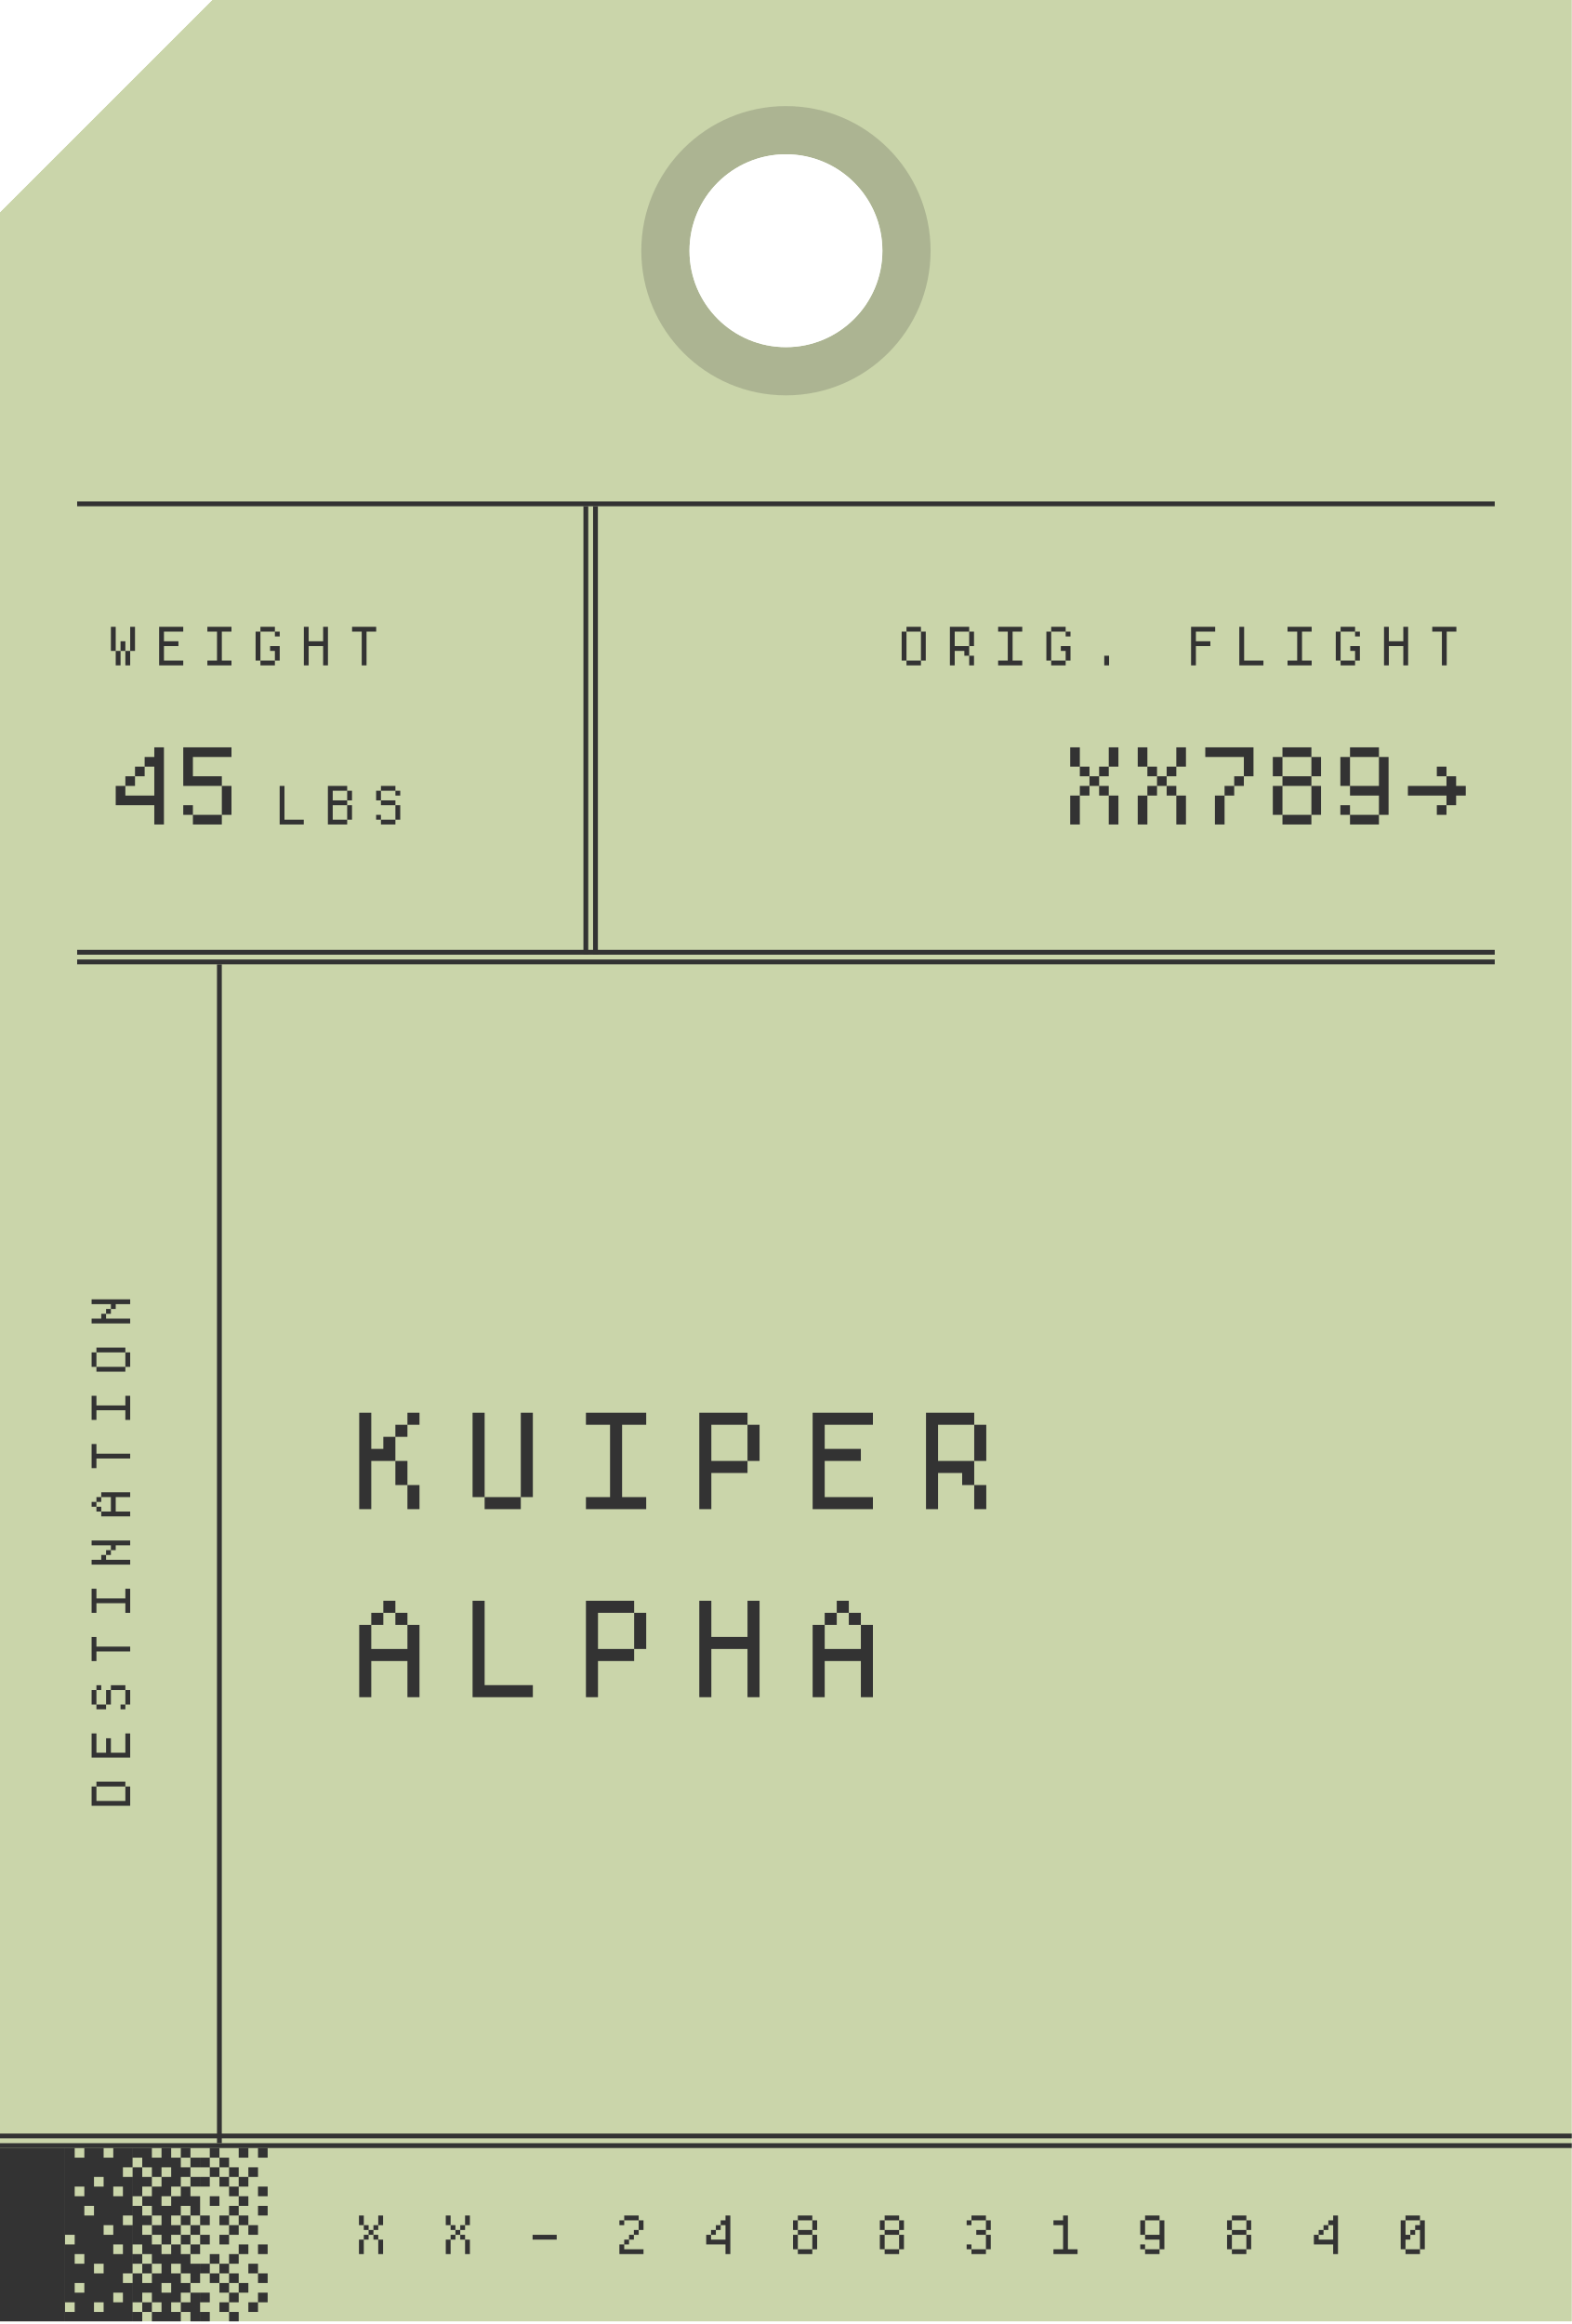
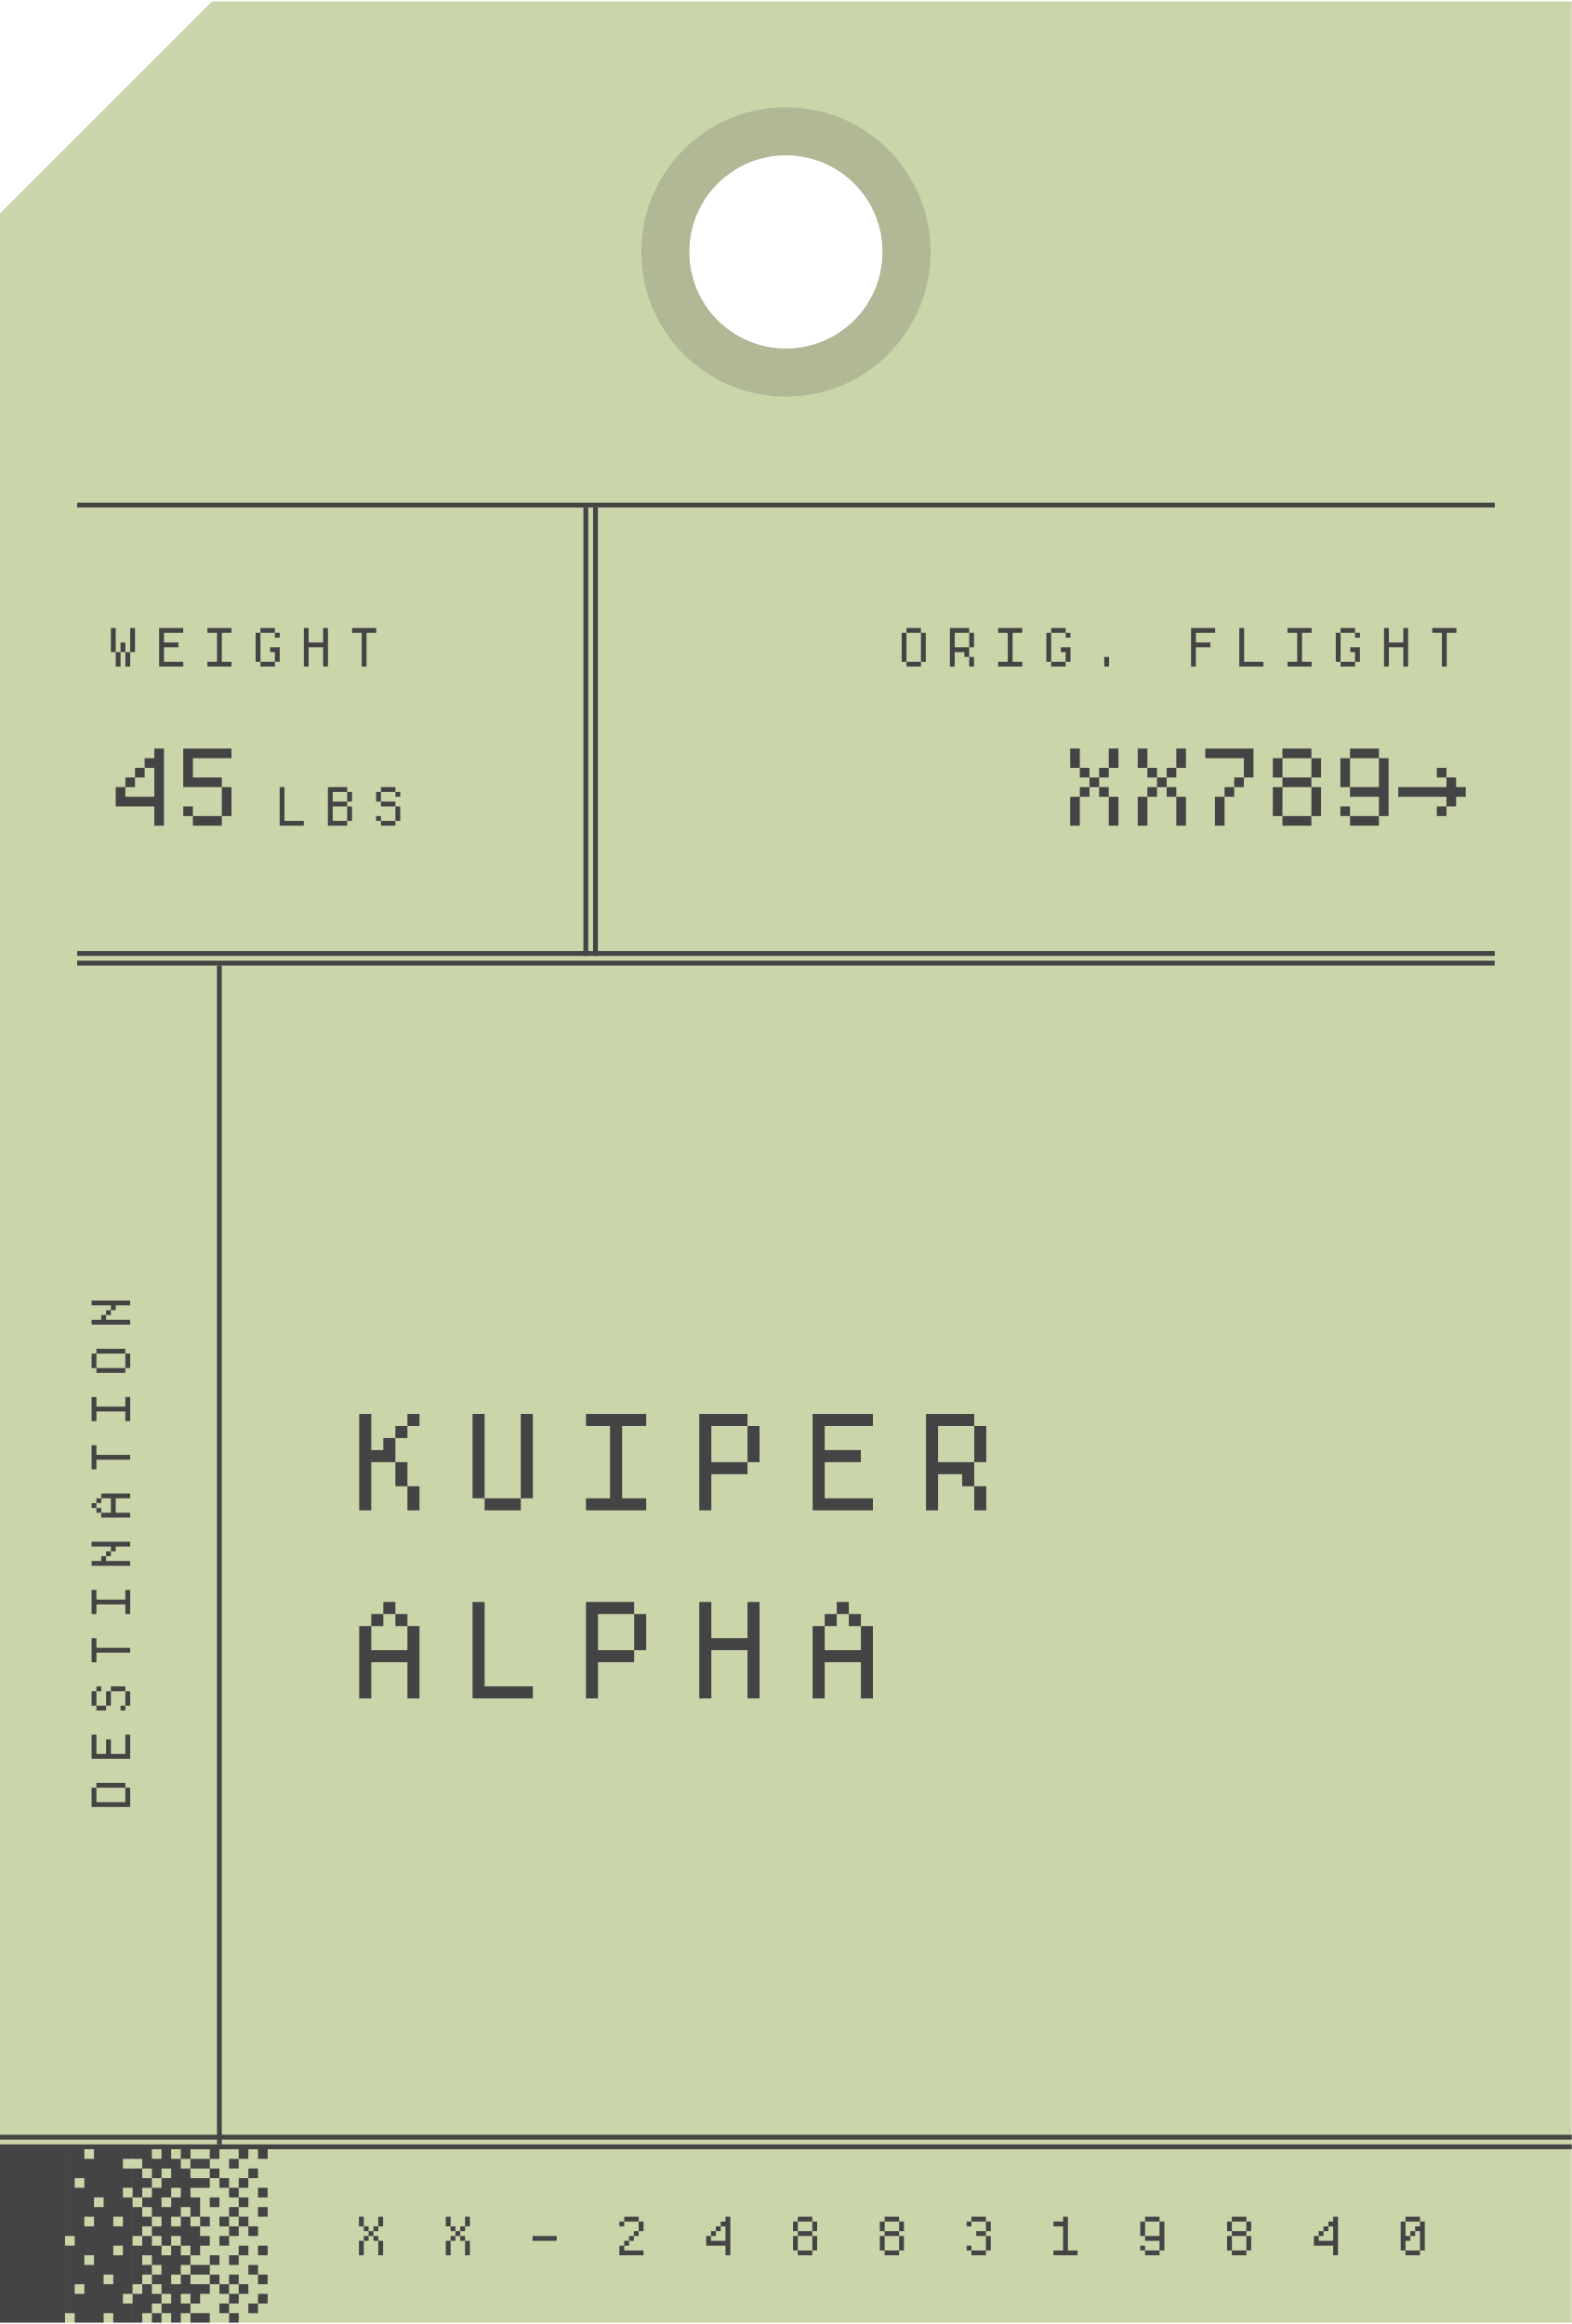
<svg xmlns="http://www.w3.org/2000/svg" width="326" height="482" viewBox="0 0 326 482" fill="none">
-   <mask id="mask0_382_23786" style="mask-type:alpha" maskUnits="userSpaceOnUse" x="0" y="0" width="326" height="482">
-     <path fill-rule="evenodd" clip-rule="evenodd" d="M0 44L44 0H326V481.5H0V44ZM163 72C174.046 72 183 63.046 183 52C183 40.954 174.046 32 163 32C151.954 32 143 40.954 143 52C143 63.046 151.954 72 163 72Z" fill="#B5B58B" />
+   <mask id="mask0_589_45483" style="mask-type:alpha" maskUnits="userSpaceOnUse" x="0" y="0" width="326" height="482">
+     <path fill-rule="evenodd" clip-rule="evenodd" d="M0 44.25L44 0.25H326V481.75H0V44.25ZM163 72.25C174.046 72.25 183 63.296 183 52.25C183 41.204 174.046 32.25 163 32.25C151.954 32.25 143 41.204 143 52.25C143 63.296 151.954 72.25 163 72.25Z" fill="#B5B58B" />
  </mask>
-   <g mask="url(#mask0_382_23786)">
-     <path fill-rule="evenodd" clip-rule="evenodd" d="M0 44L44 0H326V481.5H0V44ZM163 72C174.046 72 183 63.046 183 52C183 40.954 174.046 32 163 32C151.954 32 143 40.954 143 52C143 63.046 151.954 72 163 72Z" fill="#CAD5AA" />
-     <path d="M45 200H46V444.5H45V200Z" fill="#333333" />
-     <path d="M74.5 293H77V300.5H79.5V298H82V303H77V313H74.5V293ZM84.5 293H87V295.5H84.5V293ZM82 295.5H84.5V298H82V295.5ZM84.5 308H82V303H84.5V308ZM84.5 308H87V313H84.5V308ZM98.01 293H100.51V310.5H98.01V293ZM100.51 310.5H108.01V313H100.51V310.5ZM108.01 293H110.51V310.5H108.01V293ZM126.52 310.5V295.5H121.52V293H134.02V295.5H129.02V310.5H134.02V313H121.52V310.5H126.52ZM145.029 293H155.029V295.5H147.529V303H155.029V305.5H147.529V313H145.029V293ZM155.029 295.5H157.529V303H155.029V295.5ZM168.539 293H181.039V295.5H171.039V300.5H178.539V303H171.039V310.5H181.039V313H168.539V293ZM192.049 293H202.049V295.5H194.549V303H202.049V308H199.549V305.5H194.549V313H192.049V293ZM202.049 295.5H204.549V303H202.049V295.5ZM202.049 308H204.549V313H202.049V308ZM74.5 337H77V342H84.5V337H87V352H84.5V344.5H77V352H74.5V337ZM79.5 332H82V334.5H79.5V332ZM77 334.5H79.5V337H77V334.5ZM82 334.5H84.5V337H82V334.5ZM98.01 332H100.51V349.5H110.51V352H98.01V332ZM121.52 332H131.52V334.5H124.02V342H131.52V344.5H124.02V352H121.52V332ZM131.52 334.5H134.02V342H131.52V334.5ZM145.029 332H147.529V339.5H155.029V332H157.529V352H155.029V342H147.529V352H145.029V332ZM168.539 337H171.039V342H178.539V337H181.039V352H178.539V344.5H171.039V352H168.539V337ZM173.539 332H176.039V334.5H173.539V332ZM171.039 334.5H173.539V337H171.039V334.5ZM176.039 334.5H178.539V337H176.039V334.5Z" fill="#333333" />
-     <rect y="444.5" width="326" height="1" fill="#333333" />
-     <rect y="442.5" width="326" height="1" fill="#333333" />
-     <path d="M-0.516 445.5H13.484V481.5H-0.516V445.5ZM17.492 459.5H19.492V457.5H17.492V459.5ZM21.492 463.5H23.492V461.5H21.492V463.5ZM17.492 453.5H15.492V455.5H17.492V453.5ZM21.492 451.5H19.492V453.5H21.492V451.5ZM23.492 455.5H25.492V453.5H23.492V455.5ZM15.492 463.5H13.492V445.5H15.492V447.5H17.492V445.5H21.492V447.5H23.492V445.5H27.492V449.5H25.492V451.5H27.492V459.5H25.492V461.5H27.492V471.5H25.492V473.5H27.492V481.5H13.492V479.5H15.492V477.5H13.492V465.5H15.492V463.5ZM19.492 471.5H21.492V469.5H19.492V471.5ZM25.492 465.5H23.492V467.5H25.492V465.5ZM15.492 469.5H17.492V467.5H15.492V469.5ZM17.492 473.5H15.492V475.5H17.492V473.5ZM25.492 475.5H23.492V477.5H25.492V475.5ZM21.492 477.5H19.492V479.5H21.492V477.5ZM27.5 449.5H29.5V451.5H31.5V453.5H29.5V455.5H27.5V449.5ZM27.5 445.5H31.5V447.5H33.5V445.5H35.5V447.5H37.5V449.5H39.5V451.5H37.5V453.5H35.5V455.5H33.5V457.5H35.5V455.5H37.5V453.5H39.5V455.5H41.5V459.5H39.5V457.5H37.5V459.5H35.5V461.5H37.5V463.5H35.5V465.5H33.5V463.5H31.5V461.5H33.5V459.5H31.5V457.5H29.5V455.5H31.5V453.5H33.5V451.5H35.5V449.5H33.5V451.5H31.5V449.5H29.5V447.5H27.5V445.5ZM37.5 445.5H39.5V447.5H37.5V445.5ZM39.5 447.5H41.5V449.5H39.5V447.5ZM39.5 451.5H41.5V453.5H39.5V451.5ZM27.5 457.5H29.5V459.5H31.5V461.5H29.5V463.5H31.5V465.5H33.5V467.5H35.5V465.5H37.5V467.5H39.5V469.5H41.5V473.5H39.5V471.5H37.5V469.5H35.5V471.5H37.5V473.5H39.5V475.5H37.5V477.5H35.5V479.5H37.5V481.5H31.5V479.5H33.5V477.5H31.5V475.5H29.5V477.5H27.5V471.5H29.5V473.5H31.5V471.5H33.5V469.5H31.5V467.5H29.5V465.5H27.5V457.5ZM37.5 459.5H39.5V461.5H37.5V459.5ZM39.5 461.5H41.5V463.5H39.5V461.5ZM37.5 463.5H39.5V465.5H37.5V463.5ZM39.5 465.5H41.5V467.5H39.5V465.5ZM35.5 473.5H33.5V475.5H35.5V473.5ZM31.5 471.5H29.5V469.5H31.5V471.5ZM27.5 467.5H29.5V469.5H27.5V467.5ZM29.5 477.5H31.5V479.5H29.5V477.5ZM27.5 479.5H29.5V481.5H27.5V479.5ZM37.5 477.5H39.5V475.5H41.5V481.5H39.5V479.5H37.5V477.5ZM41.508 447.5H43.508V449.5H41.508V447.5ZM43.508 445.5H45.508V447.5H43.508V445.5ZM45.508 447.5H47.508V449.5H45.508V447.5ZM43.508 449.5H45.508V451.5H43.508V449.5ZM41.508 451.5H43.508V453.5H41.508V451.5ZM45.508 451.5H47.508V453.5H45.508V451.5ZM47.508 449.5H49.508V451.5H47.508V449.5ZM51.508 449.5H53.508V451.5H51.508V449.5ZM49.508 451.5H51.508V453.5H49.508V451.5ZM49.508 445.5H51.508V447.5H49.508V445.5ZM53.508 445.5H55.508V447.5H53.508V445.5ZM47.508 453.5H49.508V455.5H47.508V453.5ZM53.508 453.5H55.508V455.5H53.508V453.5ZM49.508 455.5H51.508V457.5H49.508V455.5ZM43.508 455.5H45.508V457.5H43.508V455.5ZM47.508 461.5H45.508V459.5H47.508V461.5ZM47.508 461.5H49.508V463.5H47.508V461.5ZM53.508 457.5H55.508V459.5H53.508V457.5ZM49.508 459.5H47.508V457.5H49.508V459.5ZM49.508 459.5H51.508V461.5H49.508V459.5ZM41.508 459.5H43.508V461.5H41.508V459.5ZM45.508 463.5H47.508V465.5H45.508V463.5ZM51.508 461.5H53.508V463.5H51.508V461.5ZM41.508 463.5H43.508V465.5H41.508V463.5ZM43.508 467.5H45.508V469.5H43.508V467.5ZM47.508 467.5H49.508V469.5H47.508V467.5ZM49.508 465.5H51.508V467.5H49.508V465.5ZM53.508 465.5H55.508V467.5H53.508V465.5ZM51.508 469.5H53.508V471.5H51.508V469.5ZM41.508 469.5H43.508V471.5H41.508V469.5ZM45.508 469.5H47.508V471.5H45.508V469.5ZM43.508 471.5H45.508V473.5H43.508V471.5ZM47.508 471.5H49.508V473.5H47.508V471.5ZM45.508 473.5H47.508V475.5H45.508V473.5ZM49.508 473.5H51.508V475.5H49.508V473.5ZM47.508 475.5H49.508V477.5H47.508V475.5ZM41.508 475.5H43.508V477.5H41.508V475.5ZM53.508 475.5H55.508V477.5H53.508V475.5ZM51.508 477.5H53.508V479.5H51.508V477.5ZM45.508 477.5H47.508V479.5H45.508V477.5ZM47.508 479.5H49.508V481.5H47.508V479.5ZM41.508 479.5H43.508V481.5H41.508V479.5ZM53.508 471.5H55.508V473.5H53.508V471.5Z" fill="#333333" />
-     <path d="M78.449 464.5H79.449V467.5H78.449V464.5ZM74.449 464.5H75.449V467.5H74.449V464.5ZM76.449 462.5H75.449V461.5H76.449V462.5ZM76.449 462.5H77.449V463.5H76.449V462.5ZM77.449 461.5H78.449V462.5H77.449V461.5ZM75.449 461.5H74.449V459.5H75.449V461.5ZM75.449 463.5H76.449V464.5H75.449V463.5ZM78.449 459.5H79.449V461.5H78.449V459.5ZM77.449 463.5H78.449V464.5H77.449V463.5ZM96.453 464.5H97.453V467.5H96.453V464.5ZM92.453 464.5H93.453V467.5H92.453V464.5ZM94.453 462.5H93.453V461.5H94.453V462.5ZM94.453 462.5H95.453V463.5H94.453V462.5ZM95.453 461.5H96.453V462.5H95.453V461.5ZM93.453 461.5H92.453V459.5H93.453V461.5ZM93.453 463.5H94.453V464.5H93.453V463.5ZM96.453 459.5H97.453V461.5H96.453V459.5ZM95.453 463.5H96.453V464.5H95.453V463.5ZM115.457 463.5V464.5H110.457V463.5H115.457ZM128.461 465.5H129.461V466.5H133.461V467.5H128.461V465.5ZM132.461 460.5H129.461V459.5H132.461V460.5ZM132.461 460.5H133.461V462.5H132.461V460.5ZM129.461 464.5H130.461V465.5H129.461V464.5ZM128.461 460.5H129.461V461.5H128.461V460.5ZM131.461 462.5H132.461V463.5H131.461V462.5ZM130.461 463.5H131.461V464.5H130.461V463.5ZM149.465 460.5H150.465V459.5H151.465V467.5H150.465V465.5H146.465V463.5H147.465V464.5H150.465V461.5H149.465V460.5ZM148.465 461.5H149.465V462.5H148.465V461.5ZM147.465 462.5H148.465V463.5H147.465V462.5ZM164.469 460.5H165.469V462.5H164.469V460.5ZM168.469 460.5H165.469V459.5H168.469V460.5ZM168.469 460.5H169.469V462.5H168.469V460.5ZM165.469 462.5H168.469V463.5H165.469V462.5ZM168.469 463.5H169.469V466.5H168.469V463.5ZM164.469 463.5H165.469V466.5H164.469V463.5ZM168.469 466.5V467.5H165.469V466.5H168.469ZM182.473 460.5H183.473V462.5H182.473V460.5ZM186.473 460.5H183.473V459.5H186.473V460.5ZM186.473 460.5H187.473V462.5H186.473V460.5ZM183.473 462.5H186.473V463.5H183.473V462.5ZM186.473 463.5H187.473V466.5H186.473V463.5ZM182.473 463.5H183.473V466.5H182.473V463.5ZM186.473 466.5V467.5H183.473V466.5H186.473ZM200.477 460.5H201.477V461.5H200.477V460.5ZM201.477 459.5H204.477V460.5H201.477V459.5ZM204.477 460.5H205.477V462.5H204.477V460.5ZM202.477 462.5H204.477V463.5H202.477V462.5ZM204.477 463.5H205.477V466.5H204.477V463.5ZM204.477 466.5V467.5H201.477V466.5H204.477ZM201.477 466.5H200.477V465.5H201.477V466.5ZM220.48 461.5H218.48V460.5H220.48V459.5H221.48V466.5H223.48V467.5H218.48V466.5H220.48V461.5ZM240.484 466.5V467.5H237.484V466.5H240.484ZM237.484 466.5H236.484V465.5H237.484V466.5ZM240.484 463.5V460.5H241.484V466.5H240.484V464.5H237.484V463.5H240.484ZM237.484 463.5H236.484V460.5H237.484V463.5ZM237.484 459.5H240.484V460.5H237.484V459.5ZM254.488 460.5H255.488V462.5H254.488V460.5ZM258.488 460.5H255.488V459.5H258.488V460.5ZM258.488 460.5H259.488V462.5H258.488V460.5ZM255.488 462.5H258.488V463.5H255.488V462.5ZM258.488 463.5H259.488V466.5H258.488V463.5ZM254.488 463.5H255.488V466.5H254.488V463.5ZM258.488 466.5V467.5H255.488V466.5H258.488ZM275.492 460.5H276.492V459.5H277.492V467.5H276.492V465.5H272.492V463.5H273.492V464.5H276.492V461.5H275.492V460.5ZM274.492 461.5H275.492V462.5H274.492V461.5ZM273.492 462.5H274.492V463.5H273.492V462.5ZM290.496 460.5H291.496V463.5H292.496V464.5H291.496V466.5H290.496V460.5ZM291.496 466.5H294.496V467.5H291.496V466.5ZM291.496 459.5H294.496V460.5H291.496V459.5ZM294.496 460.5H295.496V466.5H294.496V462.5H293.496V461.5H294.496V460.5ZM292.496 462.5H293.496V463.5H292.496V462.5Z" fill="#333333" />
-     <path d="M19 374.521L19 370.521L20 370.521L20 373.521L26 373.521L26 370.521L27 370.521L27 374.521L19 374.521ZM20 370.521L20 369.521L26 369.521L26 370.521L20 370.521ZM19 364.518L19 359.518L20 359.518L20 363.518L22 363.518L22 360.518L23 360.518L23 363.518L26 363.518L26 359.518L27 359.518L27 364.518L19 364.518ZM20 354.514L20 353.514L22 353.514L22 354.514L20 354.514ZM22 353.514L22 350.514L23 350.514L23 353.514L22 353.514ZM26 350.514L27 350.514L27 353.514L26 353.514L26 350.514ZM26 353.514L26 354.514L25 354.514L25 353.514L26 353.514ZM23 350.514L23 349.514L26 349.514L26 350.514L23 350.514ZM19 353.514L19 350.514L20 350.514L20 353.514L19 353.514ZM20 350.514L20 349.514L21 349.514L21 350.514L20 350.514ZM19 344.51L19 339.51L20 339.51L20 341.51L27 341.51L27 342.51L20 342.51L20 344.51L19 344.51ZM26 332.506L20 332.506L20 334.506L19 334.506L19 329.506L20 329.506L20 331.506L26 331.506L26 329.506L27 329.506L27 334.506L26 334.506L26 332.506ZM19 324.502L19 323.502L21 323.502L21 322.502L22 322.502L22 323.502L27 323.502L27 324.502L19 324.502ZM24 320.502L24 321.502L23 321.502L23 320.502L19 320.502L19 319.502L27 319.502L27 320.502L24 320.502ZM23 321.502L23 322.502L22 322.502L22 321.502L23 321.502ZM21 314.498L21 313.498L23 313.498L23 310.498L21 310.498L21 309.498L27 309.498L27 310.498L24 310.498L24 313.498L27 313.498L27 314.498L21 314.498ZM19 312.498L19 311.498L20 311.498L20 312.498L19 312.498ZM20 313.498L20 312.498L21 312.498L21 313.498L20 313.498ZM20 311.498L20 310.498L21 310.498L21 311.498L20 311.498ZM19 304.494L19 299.494L20 299.494L20 301.494L27 301.494L27 302.494L20 302.494L20 304.494L19 304.494ZM26 292.49L20 292.49L20 294.49L19 294.49L19 289.49L20 289.49L20 291.49L26 291.49L26 289.49L27 289.49L27 294.49L26 294.49L26 292.49ZM20 284.486L20 283.486L26 283.486L26 284.486L20 284.486ZM26 283.486L26 280.486L27 280.486L27 283.486L26 283.486ZM20 280.486L20 279.486L26 279.486L26 280.486L20 280.486ZM19 283.486L19 280.486L20 280.486L20 283.486L19 283.486ZM19 274.482L19 273.482L21 273.482L21 272.482L22 272.482L22 273.482L27 273.482L27 274.482L19 274.482ZM24 270.482L24 271.482L23 271.482L23 270.482L19 270.482L19 269.482L27 269.482L27 270.482L24 270.482ZM23 271.482L23 272.482L22 272.482L22 271.482L23 271.482Z" fill="#333333" />
-     <rect x="121" y="105" width="1" height="93" fill="#333333" />
-     <rect x="123" y="105" width="1" height="93" fill="#333333" />
-     <rect x="16" y="197" width="294" height="1" fill="#333333" />
-     <rect x="16" y="199" width="294" height="1" fill="#333333" />
-     <rect x="16" y="104" width="294" height="1" fill="#333333" />
-     <path d="M23 130H24V135H23V130ZM24 135H25V138H24V135ZM27 130H28V135H27V130ZM26 135H27V138H26V135ZM25 133H26V135H25V133ZM33.004 130H38.004V131H34.004V133H37.004V134H34.004V137H38.004V138H33.004V130ZM45.008 137V131H43.008V130H48.008V131H46.008V137H48.008V138H43.008V137H45.008ZM53.012 131H54.012V137H53.012V131ZM54.012 137H57.012V138H54.012V137ZM57.012 135H56.012V134H58.012V137H57.012V135ZM54.012 130H57.012V131H54.012V130ZM57.012 131H58.012V132H57.012V131ZM63.016 130H64.016V133H67.016V130H68.016V138H67.016V134H64.016V138H63.016V130ZM73.019 130H78.019V131H76.019V138H75.019V131H73.019V130Z" fill="#333333" />
-     <path d="M58 163H59V170H63V171H58V163ZM68.004 163H72.004V164H69.004V166H72.004V167H69.004V170H72.004V171H68.004V163ZM72.004 167H73.004V170H72.004V167ZM72.004 164H73.004V166H72.004V164ZM78.008 164H79.008V166H78.008V164ZM79.008 166H82.008V167H79.008V166ZM82.008 170V171H79.008V170H82.008ZM79.008 170H78.008V169H79.008V170ZM82.008 167H83.008V170H82.008V167ZM79.008 163H82.008V164H79.008V163ZM82.008 164H83.008V165H82.008V164Z" fill="#333333" />
-     <path d="M187 131H188V137H187V131ZM188 137H191V138H188V137ZM191 131H192V137H191V131ZM188 130H191V131H188V130ZM197.004 130H201.004V131H198.004V134H201.004V136H200.004V135H198.004V138H197.004V130ZM201.004 131H202.004V134H201.004V131ZM201.004 136H202.004V138H201.004V136ZM209.008 137V131H207.008V130H212.008V131H210.008V137H212.008V138H207.008V137H209.008ZM217.012 131H218.012V137H217.012V131ZM218.012 137H221.012V138H218.012V137ZM221.012 135H220.012V134H222.012V137H221.012V135ZM218.012 130H221.012V131H218.012V130ZM221.012 131H222.012V132H221.012V131ZM229.016 136H230.016V138H229.016V136ZM247.023 130H252.023V131H248.023V133H251.023V134H248.023V138H247.023V130ZM257.027 130H258.027V137H262.027V138H257.027V130ZM269.031 137V131H267.031V130H272.031V131H270.031V137H272.031V138H267.031V137H269.031ZM277.035 131H278.035V137H277.035V131ZM278.035 137H281.035V138H278.035V137ZM281.035 135H280.035V134H282.035V137H281.035V135ZM278.035 130H281.035V131H278.035V130ZM281.035 131H282.035V132H281.035V131ZM287.039 130H288.039V133H291.039V130H292.039V138H291.039V134H288.039V138H287.039V130ZM297.043 130H302.043V131H300.043V138H299.043V131H297.043V130Z" fill="#333333" />
-     <path d="M30 157H32V155H34V171H32V167H24V163H26V165H32V159H30V157ZM28 159H30V161H28V159ZM26 161H28V163H26V161ZM38.008 155H48.008V157H40.008V161H46.008V163H38.008V155ZM46.008 163H48.008V169H46.008V163ZM46.008 169V171H40.008V169H46.008ZM40.008 169H38.008V167H40.008V169Z" fill="#333333" />
-     <path d="M229.953 165H231.953V171H229.953V165ZM221.953 165H223.953V171H221.953V165ZM225.953 161H223.953V159H225.953V161ZM225.953 161H227.953V163H225.953V161ZM227.953 159H229.953V161H227.953V159ZM223.953 159H221.953V155H223.953V159ZM223.953 163H225.953V165H223.953V163ZM229.953 155H231.953V159H229.953V155ZM227.953 163H229.953V165H227.953V163ZM243.961 165H245.961V171H243.961V165ZM235.961 165H237.961V171H235.961V165ZM239.961 161H237.961V159H239.961V161ZM239.961 161H241.961V163H239.961V161ZM241.961 159H243.961V161H241.961V159ZM237.961 159H235.961V155H237.961V159ZM237.961 163H239.961V165H237.961V163ZM243.961 155H245.961V159H243.961V155ZM241.961 163H243.961V165H241.961V163ZM251.969 165H253.969V171H251.969V165ZM253.969 163H255.969V165H253.969V163ZM255.969 161H257.969V163H255.969V161ZM257.969 157H249.969V155H259.969V161H257.969V157ZM263.977 157H265.977V161H263.977V157ZM271.977 157H265.977V155H271.977V157ZM271.977 157H273.977V161H271.977V157ZM265.977 161H271.977V163H265.977V161ZM271.977 163H273.977V169H271.977V163ZM263.977 163H265.977V169H263.977V163ZM271.977 169V171H265.977V169H271.977ZM285.984 169V171H279.984V169H285.984ZM279.984 169H277.984V167H279.984V169ZM285.984 163V157H287.984V169H285.984V165H279.984V163H285.984ZM279.984 163H277.984V157H279.984V163ZM279.984 155H285.984V157H279.984V155ZM299.992 163V161H301.992V163H303.992V165H301.992V167H299.992V165H291.992V163H299.992ZM299.992 161H297.992V159H299.992V161ZM297.992 167H299.992V169H297.992V167Z" fill="#333333" />
-     <path opacity="0.2" fill-rule="evenodd" clip-rule="evenodd" d="M163 82C179.569 82 193 68.569 193 52C193 35.431 179.569 22 163 22C146.431 22 133 35.431 133 52C133 68.569 146.431 82 163 82ZM163 72C174.046 72 183 63.046 183 52C183 40.954 174.046 32 163 32C151.954 32 143 40.954 143 52C143 63.046 151.954 72 163 72Z" fill="#333333" />
+   <g mask="url(#mask0_589_45483)">
+     <path fill-rule="evenodd" clip-rule="evenodd" d="M0 44.25L44 0.25H326V481.75H0V44.25ZM163 72.25C174.046 72.25 183 63.296 183 52.25C183 41.204 174.046 32.25 163 32.25C151.954 32.25 143 41.204 143 52.25C143 63.296 151.954 72.25 163 72.25Z" fill="#CAD5AA" />
+     <path opacity="0.2" fill-rule="evenodd" clip-rule="evenodd" d="M163 82.25C179.569 82.25 193 68.819 193 52.25C193 35.681 179.569 22.25 163 22.25C146.431 22.25 133 35.681 133 52.25C133 68.819 146.431 82.25 163 82.25ZM163 72.25C174.046 72.25 183 63.296 183 52.25C183 41.204 174.046 32.25 163 32.25C151.954 32.25 143 41.204 143 52.25C143 63.296 151.954 72.25 163 72.25Z" fill="#444444" />
+     <path d="M78.449 464.75H79.449V467.75H78.449V464.75ZM74.449 464.75H75.449V467.75H74.449V464.75ZM76.449 462.75H75.449V461.75H76.449V462.75ZM76.449 462.75H77.449V463.75H76.449V462.75ZM77.449 461.75H78.449V462.75H77.449V461.75ZM75.449 461.75H74.449V459.75H75.449V461.75ZM75.449 463.75H76.449V464.75H75.449V463.75ZM78.449 459.75H79.449V461.75H78.449V459.75ZM77.449 463.75H78.449V464.75H77.449V463.75ZM96.453 464.75H97.453V467.75H96.453V464.75ZM92.453 464.75H93.453V467.75H92.453V464.75ZM94.453 462.75H93.453V461.75H94.453V462.75ZM94.453 462.75H95.453V463.75H94.453V462.75ZM95.453 461.75H96.453V462.75H95.453V461.75ZM93.453 461.75H92.453V459.75H93.453V461.75ZM93.453 463.75H94.453V464.75H93.453V463.75ZM96.453 459.75H97.453V461.75H96.453V459.75ZM95.453 463.75H96.453V464.75H95.453V463.75ZM115.457 463.75V464.75H110.457V463.75H115.457ZM128.461 465.75H129.461V466.75H133.461V467.75H128.461V465.75ZM132.461 460.75H129.461V459.75H132.461V460.75ZM132.461 460.75H133.461V462.75H132.461V460.75ZM129.461 464.75H130.461V465.75H129.461V464.75ZM128.461 460.75H129.461V461.75H128.461V460.75ZM131.461 462.75H132.461V463.75H131.461V462.75ZM130.461 463.75H131.461V464.75H130.461V463.75ZM149.465 460.75H150.465V459.75H151.465V467.75H150.465V465.75H146.465V463.75H147.465V464.75H150.465V461.75H149.465V460.75ZM148.465 461.75H149.465V462.75H148.465V461.75ZM147.465 462.75H148.465V463.75H147.465V462.75ZM164.469 460.75H165.469V462.75H164.469V460.75ZM168.469 460.75H165.469V459.75H168.469V460.75ZM168.469 460.75H169.469V462.75H168.469V460.75ZM165.469 462.75H168.469V463.75H165.469V462.75ZM168.469 463.75H169.469V466.75H168.469V463.75ZM164.469 463.75H165.469V466.75H164.469V463.75ZM168.469 466.75V467.75H165.469V466.75H168.469ZM182.473 460.75H183.473V462.75H182.473V460.75ZM186.473 460.75H183.473V459.75H186.473V460.75ZM186.473 460.75H187.473V462.75H186.473V460.75ZM183.473 462.75H186.473V463.75H183.473V462.75ZM186.473 463.75H187.473V466.75H186.473V463.75ZM182.473 463.75H183.473V466.75H182.473V463.75ZM186.473 466.75V467.75H183.473V466.75H186.473ZM200.477 460.75H201.477V461.75H200.477V460.75ZM201.477 459.75H204.477V460.75H201.477V459.75ZM204.477 460.75H205.477V462.75H204.477V460.75ZM202.477 462.75H204.477V463.75H202.477V462.75ZM204.477 463.75H205.477V466.75H204.477V463.75ZM204.477 466.75V467.75H201.477V466.75H204.477ZM201.477 466.75H200.477V465.75H201.477V466.75ZM220.48 461.75H218.48V460.75H220.48V459.75H221.48V466.75H223.48V467.75H218.48V466.75H220.48V461.75ZM240.484 466.75V467.75H237.484V466.75H240.484ZM237.484 466.75H236.484V465.75H237.484V466.75ZM240.484 463.75V460.75H241.484V466.75H240.484V464.75H237.484V463.75H240.484ZM237.484 463.75H236.484V460.75H237.484V463.75ZM237.484 459.75H240.484V460.75H237.484V459.75ZM254.488 460.75H255.488V462.75H254.488V460.75ZM258.488 460.75H255.488V459.75H258.488V460.75ZM258.488 460.75H259.488V462.75H258.488V460.75ZM255.488 462.75H258.488V463.75H255.488V462.75ZM258.488 463.75H259.488V466.75H258.488V463.75ZM254.488 463.75H255.488V466.75H254.488V463.75ZM258.488 466.75V467.75H255.488V466.75H258.488ZM275.492 460.75H276.492V459.75H277.492V467.75H276.492V465.75H272.492V463.75H273.492V464.75H276.492V461.75H275.492V460.75ZM274.492 461.75H275.492V462.75H274.492V461.75ZM273.492 462.75H274.492V463.75H273.492V462.75ZM290.496 460.75H291.496V463.75H292.496V464.75H291.496V466.75H290.496V460.75ZM291.496 466.75H294.496V467.75H291.496V466.75ZM291.496 459.75H294.496V460.75H291.496V459.75ZM294.496 460.75H295.496V466.75H294.496V462.75H293.496V461.75H294.496V460.75ZM292.496 462.75H293.496V463.75H292.496V462.75Z" fill="#444444" />
+     <path d="M-0.516 445.75H13.484V481.75H-0.516V445.75ZM17.492 461.75H19.492V459.75H17.492V461.75ZM17.492 453.75V451.75H15.492V453.75H17.492ZM21.492 455.75H19.492V457.75H21.492V455.75ZM25.492 455.75H27.492V475.75H25.492V477.75H27.492V481.75H23.492V479.75H21.492V481.75H15.492V479.75H13.492V465.75H15.492V463.75H13.492V445.75H17.492V447.75H19.492V445.75H27.492V447.75H25.492V449.75H27.492V453.75H25.492V455.75ZM19.492 467.75H17.492V469.75H19.492V467.75ZM23.492 461.75H25.492V459.75H23.492V461.75ZM25.492 465.75H23.492V467.75H25.492V465.75ZM23.492 471.75H21.492V473.75H23.492V471.75ZM17.492 473.75H15.492V475.75H17.492V473.75ZM27.5 449.75H29.5V451.75H31.5V453.75H29.5V455.75H27.5V449.75ZM27.5 445.75H31.5V447.75H33.5V445.75H35.5V447.75H37.5V449.75H39.5V451.75H41.5V453.75H39.5V455.75H41.5V459.75H39.5V457.75H37.5V459.75H35.5V461.75H37.5V459.75H39.5V461.75H41.5V467.75H39.5V465.75H37.5V463.75H35.5V465.75H33.5V463.75H31.5V461.75H33.5V459.75H31.5V457.75H29.5V455.75H31.5V453.75H33.5V451.75H35.5V449.75H33.5V451.75H31.5V449.75H29.5V447.75H27.5V445.75ZM37.5 445.75H39.5V447.75H37.5V445.75ZM39.5 447.75H41.5V449.75H39.5V447.75ZM37.5 453.75H35.5V455.75H33.5V457.75H35.5V455.75H37.5V453.75ZM27.5 457.75H29.5V459.75H31.5V461.75H29.5V463.75H27.5V457.75ZM27.5 465.75H29.5V463.75H31.5V465.75H33.5V467.75H35.5V465.75H37.5V467.75H39.5V469.75H37.5V471.75H35.5V473.75H37.5V471.75H39.5V473.75H41.5V477.75H39.5V475.75H37.5V477.75H39.5V479.75H37.5V481.75H35.5V479.75H33.5V477.75H35.5V475.75H33.5V473.75H31.5V471.75H33.5V469.75H31.5V467.75H29.5V469.75H31.5V471.75H29.5V473.75H27.5V465.75ZM39.5 469.75H41.5V471.75H39.5V469.75ZM29.5 473.75H31.5V475.75H33.5V477.75H31.5V479.75H29.5V481.75H27.5V475.75H29.5V473.75ZM31.5 479.75H33.5V481.75H31.5V479.75ZM39.5 479.75H41.5V481.75H39.5V479.75ZM41.508 447.75H43.508V449.75H41.508V447.75ZM43.508 445.75H45.508V447.75H43.508V445.75ZM43.508 449.75H45.508V451.75H43.508V449.75ZM41.508 451.75H43.508V453.75H41.508V451.75ZM45.508 451.75H47.508V453.75H45.508V451.75ZM47.508 447.75H49.508V449.75H47.508V447.75ZM51.508 449.75H53.508V451.75H51.508V449.75ZM49.508 451.75H51.508V453.75H49.508V451.75ZM49.508 445.75H51.508V447.75H49.508V445.75ZM53.508 445.75H55.508V447.75H53.508V445.75ZM47.508 453.75H49.508V455.75H47.508V453.75ZM53.508 453.75H55.508V455.75H53.508V453.75ZM49.508 455.75H51.508V457.75H49.508V455.75ZM43.508 455.75H45.508V457.75H43.508V455.75ZM47.508 461.75H45.508V459.75H47.508V461.75ZM47.508 461.75H49.508V463.75H47.508V461.75ZM53.508 457.75H55.508V459.75H53.508V457.75ZM49.508 459.75H47.508V457.75H49.508V459.75ZM49.508 459.75H51.508V461.75H49.508V459.75ZM41.508 459.75H43.508V461.75H41.508V459.75ZM45.508 463.75H47.508V465.75H45.508V463.75ZM51.508 461.75H53.508V463.75H51.508V461.75ZM41.508 463.75H43.508V465.75H41.508V463.75ZM43.508 467.75H45.508V469.75H43.508V467.75ZM47.508 467.75H49.508V469.75H47.508V467.75ZM49.508 465.75H51.508V467.75H49.508V465.75ZM53.508 465.75H55.508V467.75H53.508V465.75ZM51.508 469.75H53.508V471.75H51.508V469.75ZM41.508 469.75H43.508V471.75H41.508V469.75ZM43.508 471.75H45.508V473.75H43.508V471.75ZM47.508 471.75H49.508V473.75H47.508V471.75ZM45.508 473.75H47.508V475.75H45.508V473.75ZM49.508 473.75H51.508V475.75H49.508V473.75ZM47.508 475.75H49.508V477.75H47.508V475.75ZM41.508 473.75H43.508V475.75H41.508V473.75ZM53.508 475.75H55.508V477.75H53.508V475.75ZM51.508 477.75H53.508V479.75H51.508V477.75ZM45.508 477.75H47.508V479.75H45.508V477.75ZM47.508 479.75H49.508V481.75H47.508V479.75ZM41.508 479.75H43.508V481.75H41.508V479.75ZM53.508 471.75H55.508V473.75H53.508V471.75Z" fill="#444444" />
+     <rect y="444.75" width="326" height="1" fill="#444444" />
+     <rect y="442.75" width="326" height="1" fill="#444444" />
+     <path d="M74.5 293.25H77V300.75H79.5V298.25H82V303.25H77V313.25H74.5V293.25ZM84.5 293.25H87V295.75H84.5V293.25ZM82 295.75H84.5V298.25H82V295.75ZM84.5 308.25H82V303.25H84.5V308.25ZM84.5 308.25H87V313.25H84.5V308.25ZM98.01 293.25H100.51V310.75H98.01V293.25ZM100.51 310.75H108.01V313.25H100.51V310.75ZM108.01 293.25H110.51V310.75H108.01V293.25ZM126.52 310.75V295.75H121.52V293.25H134.02V295.75H129.02V310.75H134.02V313.25H121.52V310.75H126.52ZM145.029 293.25H155.029V295.75H147.529V303.25H155.029V305.75H147.529V313.25H145.029V293.25ZM155.029 295.75H157.529V303.25H155.029V295.75ZM168.539 293.25H181.039V295.75H171.039V300.75H178.539V303.25H171.039V310.75H181.039V313.25H168.539V293.25ZM192.049 293.25H202.049V295.75H194.549V303.25H202.049V308.25H199.549V305.75H194.549V313.25H192.049V293.25ZM202.049 295.75H204.549V303.25H202.049V295.75ZM202.049 308.25H204.549V313.25H202.049V308.25ZM74.5 337.25H77V342.25H84.5V337.25H87V352.25H84.5V344.75H77V352.25H74.5V337.25ZM79.5 332.25H82V334.75H79.5V332.25ZM77 334.75H79.5V337.25H77V334.75ZM82 334.75H84.5V337.25H82V334.75ZM98.01 332.25H100.51V349.75H110.51V352.25H98.01V332.25ZM121.52 332.25H131.52V334.75H124.02V342.25H131.52V344.75H124.02V352.25H121.52V332.25ZM131.52 334.75H134.02V342.25H131.52V334.75ZM145.029 332.25H147.529V339.75H155.029V332.25H157.529V352.25H155.029V342.25H147.529V352.25H145.029V332.25ZM168.539 337.25H171.039V342.25H178.539V337.25H181.039V352.25H178.539V344.75H171.039V352.25H168.539V337.25ZM173.539 332.25H176.039V334.75H173.539V332.25ZM171.039 334.75H173.539V337.25H171.039V334.75ZM176.039 334.75H178.539V337.25H176.039V334.75Z" fill="#444444" />
+     <path d="M45 200.25H46V444.75H45V200.25Z" fill="#444444" />
+     <path d="M19 374.771L19 370.771L20 370.771L20 373.771L26 373.771L26 370.771L27 370.771L27 374.771L19 374.771ZM20 370.771L20 369.771L26 369.771L26 370.771L20 370.771ZM19 364.768L19 359.768L20 359.768L20 363.768L22 363.768L22 360.768L23 360.768L23 363.768L26 363.768L26 359.768L27 359.768L27 364.768L19 364.768ZM20 354.764L20 353.764L22 353.764L22 354.764L20 354.764ZM22 353.764L22 350.764L23 350.764L23 353.764L22 353.764ZM26 350.764L27 350.764L27 353.764L26 353.764L26 350.764ZM26 353.764L26 354.764L25 354.764L25 353.764L26 353.764ZM23 350.764L23 349.764L26 349.764L26 350.764L23 350.764ZM19 353.764L19 350.764L20 350.764L20 353.764L19 353.764ZM20 350.764L20 349.764L21 349.764L21 350.764L20 350.764ZM19 344.76L19 339.76L20 339.76L20 341.76L27 341.76L27 342.76L20 342.76L20 344.76L19 344.76ZM26 332.756L20 332.756L20 334.756L19 334.756L19 329.756L20 329.756L20 331.756L26 331.756L26 329.756L27 329.756L27 334.756L26 334.756L26 332.756ZM19 324.752L19 323.752L21 323.752L21 322.752L22 322.752L22 323.752L27 323.752L27 324.752L19 324.752ZM24 320.752L24 321.752L23 321.752L23 320.752L19 320.752L19 319.752L27 319.752L27 320.752L24 320.752ZM23 321.752L23 322.752L22 322.752L22 321.752L23 321.752ZM21 314.748L21 313.748L23 313.748L23 310.748L21 310.748L21 309.748L27 309.748L27 310.748L24 310.748L24 313.748L27 313.748L27 314.748L21 314.748ZM19 312.748L19 311.748L20 311.748L20 312.748L19 312.748ZM20 313.748L20 312.748L21 312.748L21 313.748L20 313.748ZM20 311.748L20 310.748L21 310.748L21 311.748L20 311.748ZM19 304.744L19 299.744L20 299.744L20 301.744L27 301.744L27 302.744L20 302.744L20 304.744L19 304.744ZM26 292.74L20 292.74L20 294.74L19 294.74L19 289.74L20 289.74L20 291.74L26 291.74L26 289.74L27 289.74L27 294.74L26 294.74L26 292.74ZM20 284.736L20 283.736L26 283.736L26 284.736L20 284.736ZM26 283.736L26 280.736L27 280.736L27 283.736L26 283.736ZM20 280.736L20 279.736L26 279.736L26 280.736L20 280.736ZM19 283.736L19 280.736L20 280.736L20 283.736L19 283.736ZM19 274.732L19 273.732L21 273.732L21 272.732L22 272.732L22 273.732L27 273.732L27 274.732L19 274.732ZM24 270.732L24 271.732L23 271.732L23 270.732L19 270.732L19 269.732L27 269.732L27 270.732L24 270.732ZM23 271.732L23 272.732L22 272.732L22 271.732L23 271.732Z" fill="#444444" />
+     <rect x="16" y="197.25" width="294" height="1" fill="#444444" />
+     <rect x="16" y="199.25" width="294" height="1" fill="#444444" />
+     <path d="M229.953 165.25H231.953V171.25H229.953V165.25ZM221.953 165.25H223.953V171.25H221.953V165.25ZM225.953 161.25H223.953V159.25H225.953V161.25ZM225.953 161.25H227.953V163.25H225.953V161.25ZM227.953 159.25H229.953V161.25H227.953V159.25ZM223.953 159.25H221.953V155.25H223.953V159.25ZM223.953 163.25H225.953V165.25H223.953V163.25ZM229.953 155.25H231.953V159.25H229.953V155.25ZM227.953 163.25H229.953V165.25H227.953V163.25ZM243.961 165.25H245.961V171.25H243.961V165.25ZM235.961 165.25H237.961V171.25H235.961V165.25ZM239.961 161.25H237.961V159.25H239.961V161.25ZM239.961 161.25H241.961V163.25H239.961V161.25ZM241.961 159.25H243.961V161.25H241.961V159.25ZM237.961 159.25H235.961V155.25H237.961V159.25ZM237.961 163.25H239.961V165.25H237.961V163.25ZM243.961 155.25H245.961V159.25H243.961V155.25ZM241.961 163.25H243.961V165.25H241.961V163.25ZM251.969 165.25H253.969V171.25H251.969V165.25ZM253.969 163.25H255.969V165.25H253.969V163.25ZM255.969 161.25H257.969V163.25H255.969V161.25ZM257.969 157.25H249.969V155.25H259.969V161.25H257.969V157.25ZM263.977 157.25H265.977V161.25H263.977V157.25ZM271.977 157.25H265.977V155.25H271.977V157.25ZM271.977 157.25H273.977V161.25H271.977V157.25ZM265.977 161.25H271.977V163.25H265.977V161.25ZM271.977 163.25H273.977V169.25H271.977V163.25ZM263.977 163.25H265.977V169.25H263.977V163.25ZM271.977 169.25V171.25H265.977V169.25H271.977ZM285.984 169.25V171.25H279.984V169.25H285.984ZM279.984 169.25H277.984V167.25H279.984V169.25ZM285.984 163.25V157.25H287.984V169.25H285.984V165.25H279.984V163.25H285.984ZM279.984 163.25H277.984V157.25H279.984V163.25ZM279.984 155.25H285.984V157.25H279.984V155.25ZM299.992 163.25V161.25H301.992V163.25H303.992V165.25H301.992V167.25H299.992V165.25H289.992V163.25H299.992ZM299.992 161.25H297.992V159.25H299.992V161.25ZM297.992 167.25H299.992V169.25H297.992V167.25Z" fill="#444444" />
+     <path d="M187 131.25H188V137.25H187V131.25ZM188 137.25H191V138.25H188V137.25ZM191 131.25H192V137.25H191V131.25ZM188 130.25H191V131.25H188V130.25ZM197.004 130.25H201.004V131.25H198.004V134.25H201.004V136.25H200.004V135.25H198.004V138.25H197.004V130.25ZM201.004 131.25H202.004V134.25H201.004V131.25ZM201.004 136.25H202.004V138.25H201.004V136.25ZM209.008 137.25V131.25H207.008V130.25H212.008V131.25H210.008V137.25H212.008V138.25H207.008V137.25H209.008ZM217.012 131.25H218.012V137.25H217.012V131.25ZM218.012 137.25H221.012V138.25H218.012V137.25ZM221.012 135.25H220.012V134.25H222.012V137.25H221.012V135.25ZM218.012 130.25H221.012V131.25H218.012V130.25ZM221.012 131.25H222.012V132.25H221.012V131.25ZM229.016 136.25H230.016V138.25H229.016V136.25ZM247.023 130.25H252.023V131.25H248.023V133.25H251.023V134.25H248.023V138.25H247.023V130.25ZM257.027 130.25H258.027V137.25H262.027V138.25H257.027V130.25ZM269.031 137.25V131.25H267.031V130.25H272.031V131.25H270.031V137.25H272.031V138.25H267.031V137.25H269.031ZM277.035 131.25H278.035V137.25H277.035V131.25ZM278.035 137.25H281.035V138.25H278.035V137.25ZM281.035 135.25H280.035V134.25H282.035V137.25H281.035V135.25ZM278.035 130.25H281.035V131.25H278.035V130.25ZM281.035 131.25H282.035V132.25H281.035V131.25ZM287.039 130.25H288.039V133.25H291.039V130.25H292.039V138.25H291.039V134.25H288.039V138.25H287.039V130.25ZM297.043 130.25H302.043V131.25H300.043V138.25H299.043V131.25H297.043V130.25Z" fill="#444444" />
+     <rect x="123" y="105.25" width="1" height="93" fill="#444444" />
+     <rect x="121" y="105.25" width="1" height="93" fill="#444444" />
+     <path d="M58 163.25H59V170.25H63V171.25H58V163.25ZM68.004 163.25H72.004V164.25H69.004V166.25H72.004V167.25H69.004V170.25H72.004V171.25H68.004V163.25ZM72.004 167.25H73.004V170.25H72.004V167.25ZM72.004 164.25H73.004V166.25H72.004V164.25ZM78.008 164.25H79.008V166.25H78.008V164.25ZM79.008 166.25H82.008V167.25H79.008V166.25ZM82.008 170.25V171.25H79.008V170.25H82.008ZM79.008 170.25H78.008V169.25H79.008V170.25ZM82.008 167.25H83.008V170.25H82.008V167.25ZM79.008 163.25H82.008V164.25H79.008V163.25ZM82.008 164.25H83.008V165.25H82.008V164.25Z" fill="#444444" />
+     <path d="M30 157.25H32V155.25H34V171.25H32V167.25H24V163.25H26V165.25H32V159.25H30V157.25ZM28 159.25H30V161.25H28V159.25ZM26 161.25H28V163.25H26V161.25ZM38.008 155.25H48.008V157.25H40.008V161.25H46.008V163.25H38.008V155.25ZM46.008 163.25H48.008V169.25H46.008V163.25ZM46.008 169.25V171.25H40.008V169.25H46.008ZM40.008 169.25H38.008V167.25H40.008V169.25Z" fill="#444444" />
+     <path d="M23 130.25H24V135.25H23V130.25ZM24 135.25H25V138.25H24V135.25ZM27 130.25H28V135.25H27V130.25ZM26 135.25H27V138.25H26V135.25ZM25 133.25H26V135.25H25V133.25ZM33.004 130.25H38.004V131.25H34.004V133.25H37.004V134.25H34.004V137.25H38.004V138.25H33.004V130.25ZM45.008 137.25V131.25H43.008V130.25H48.008V131.25H46.008V137.25H48.008V138.25H43.008V137.25H45.008ZM53.012 131.25H54.012V137.25H53.012V131.25ZM54.012 137.25H57.012V138.25H54.012V137.25ZM57.012 135.25H56.012V134.25H58.012V137.25H57.012V135.25ZM54.012 130.25H57.012V131.25H54.012V130.25ZM57.012 131.25H58.012V132.25H57.012V131.25ZM63.016 130.25H64.016V133.25H67.016V130.25H68.016V138.25H67.016V134.25H64.016V138.25H63.016V130.25ZM73.019 130.25H78.019V131.25H76.019V138.25H75.019V131.25H73.019V130.25Z" fill="#444444" />
+     <rect x="16" y="104.25" width="294" height="1" fill="#444444" />
  </g>
</svg>
